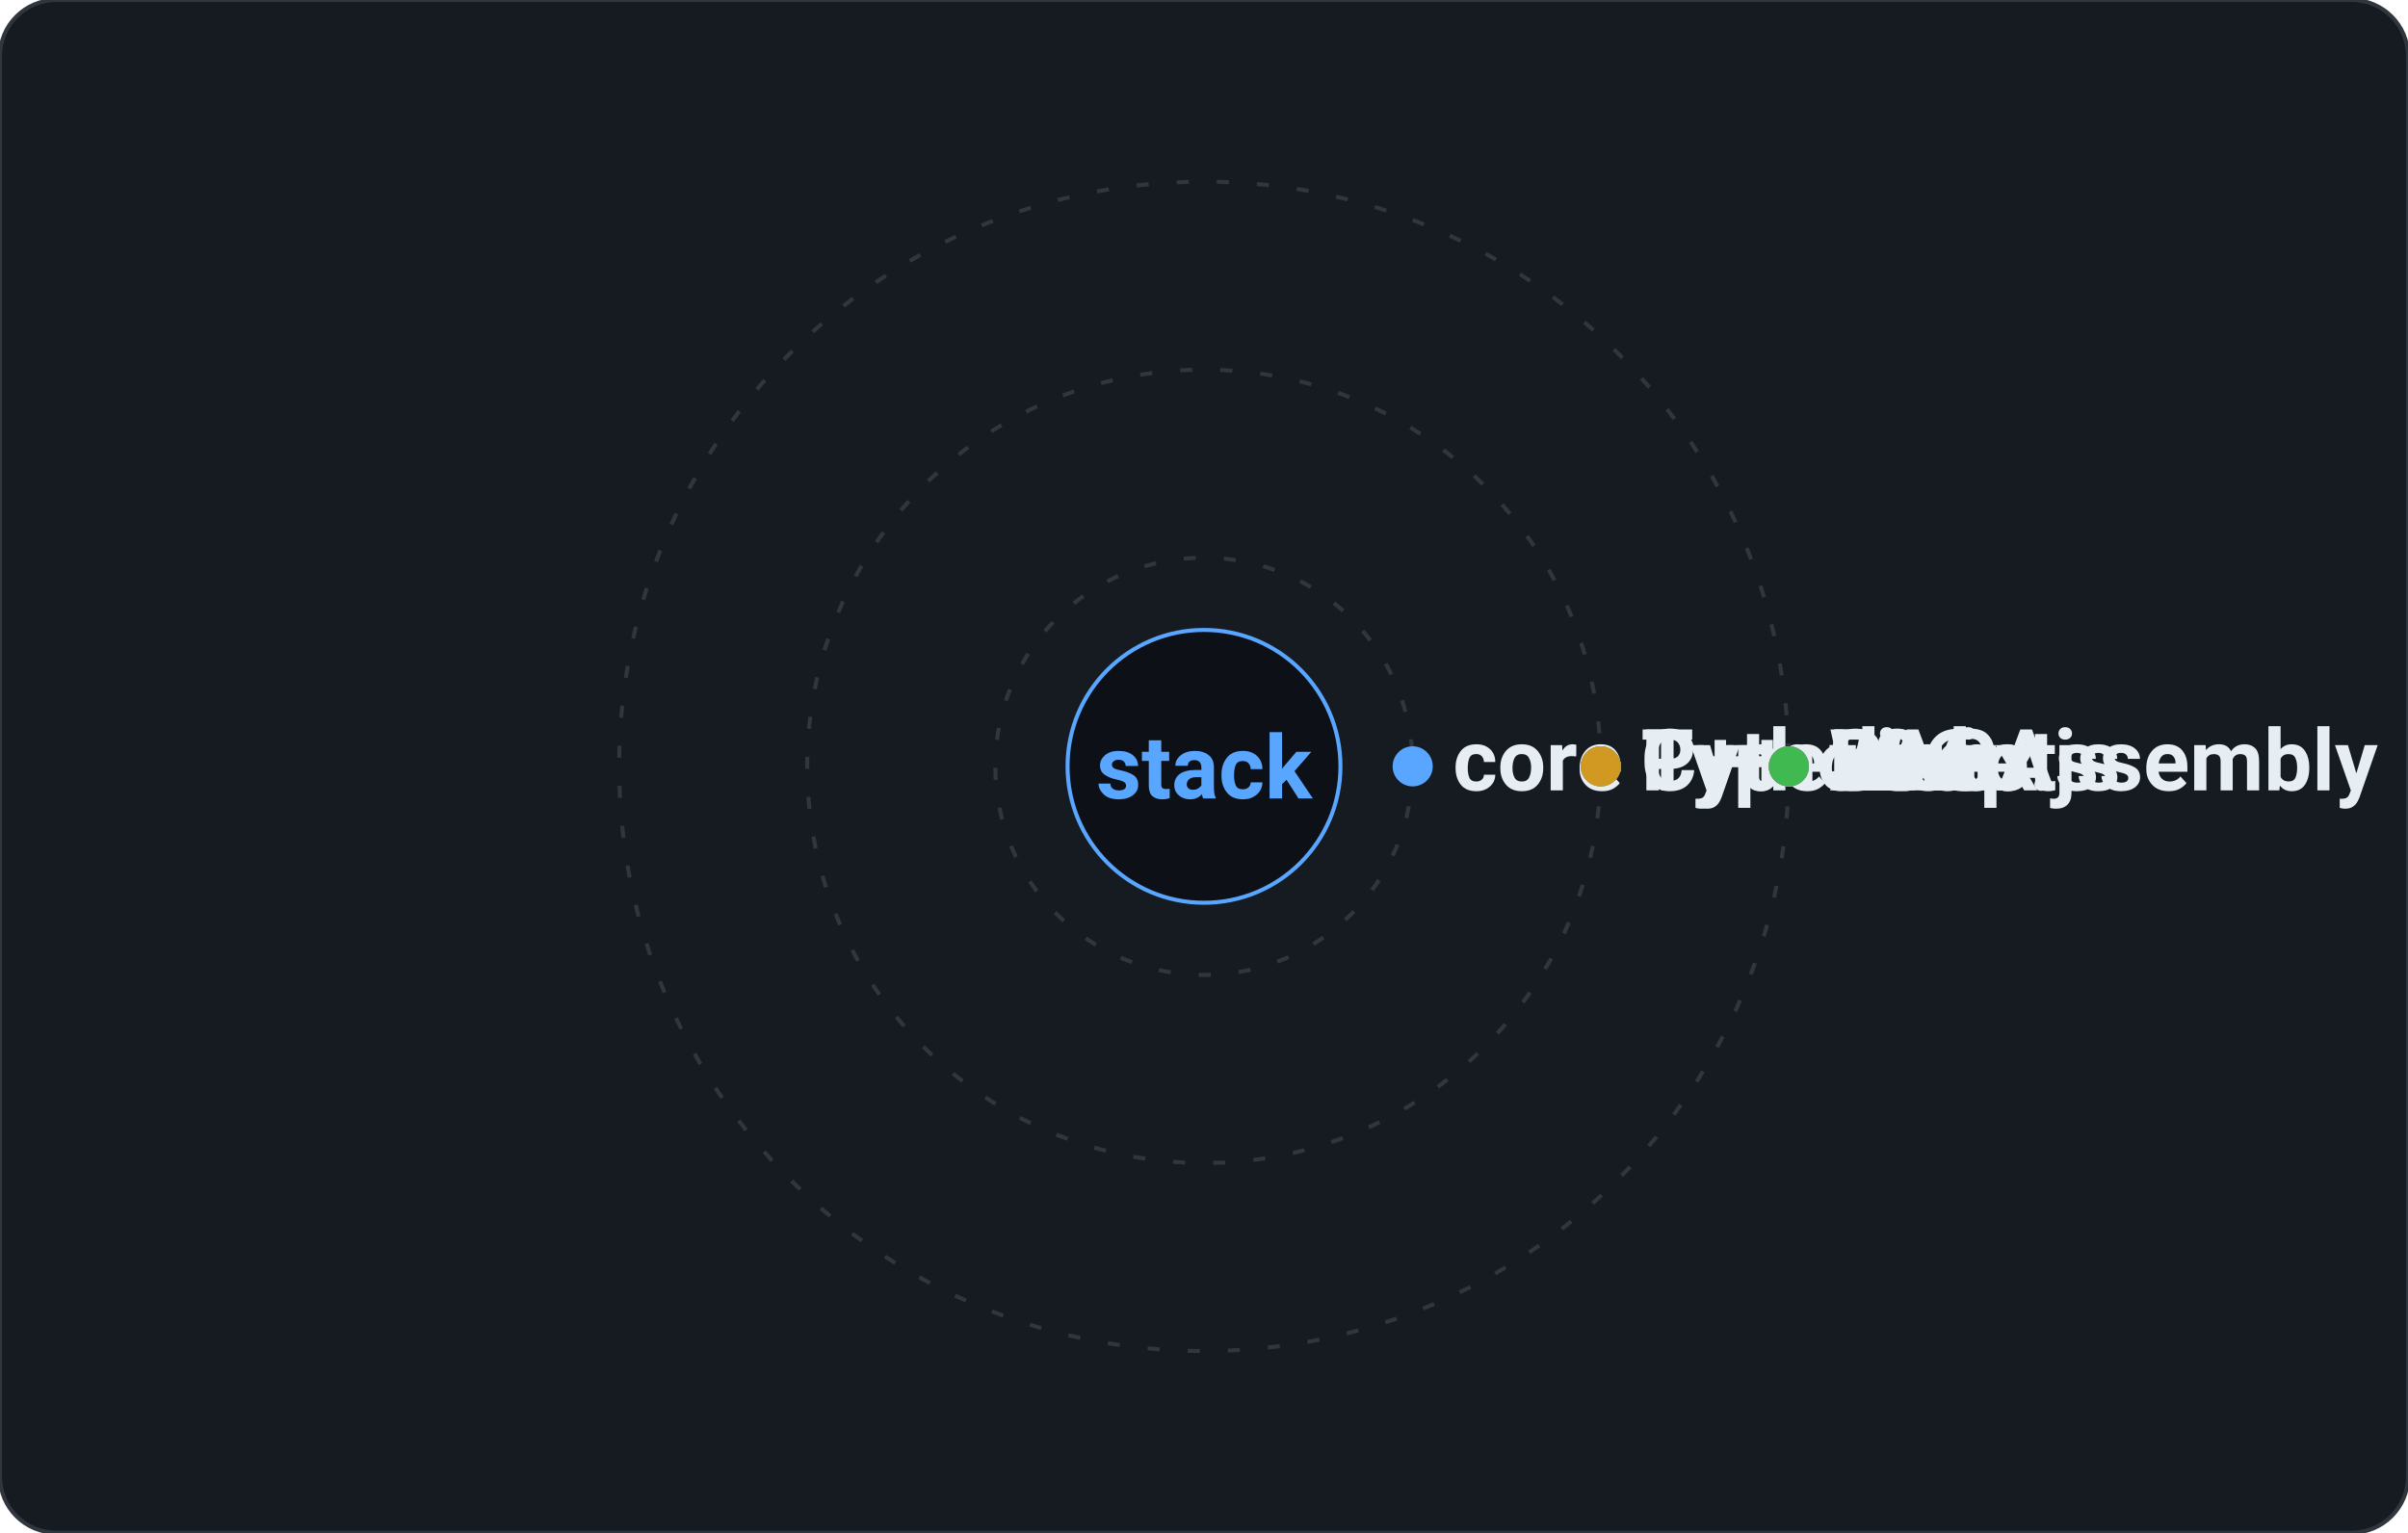
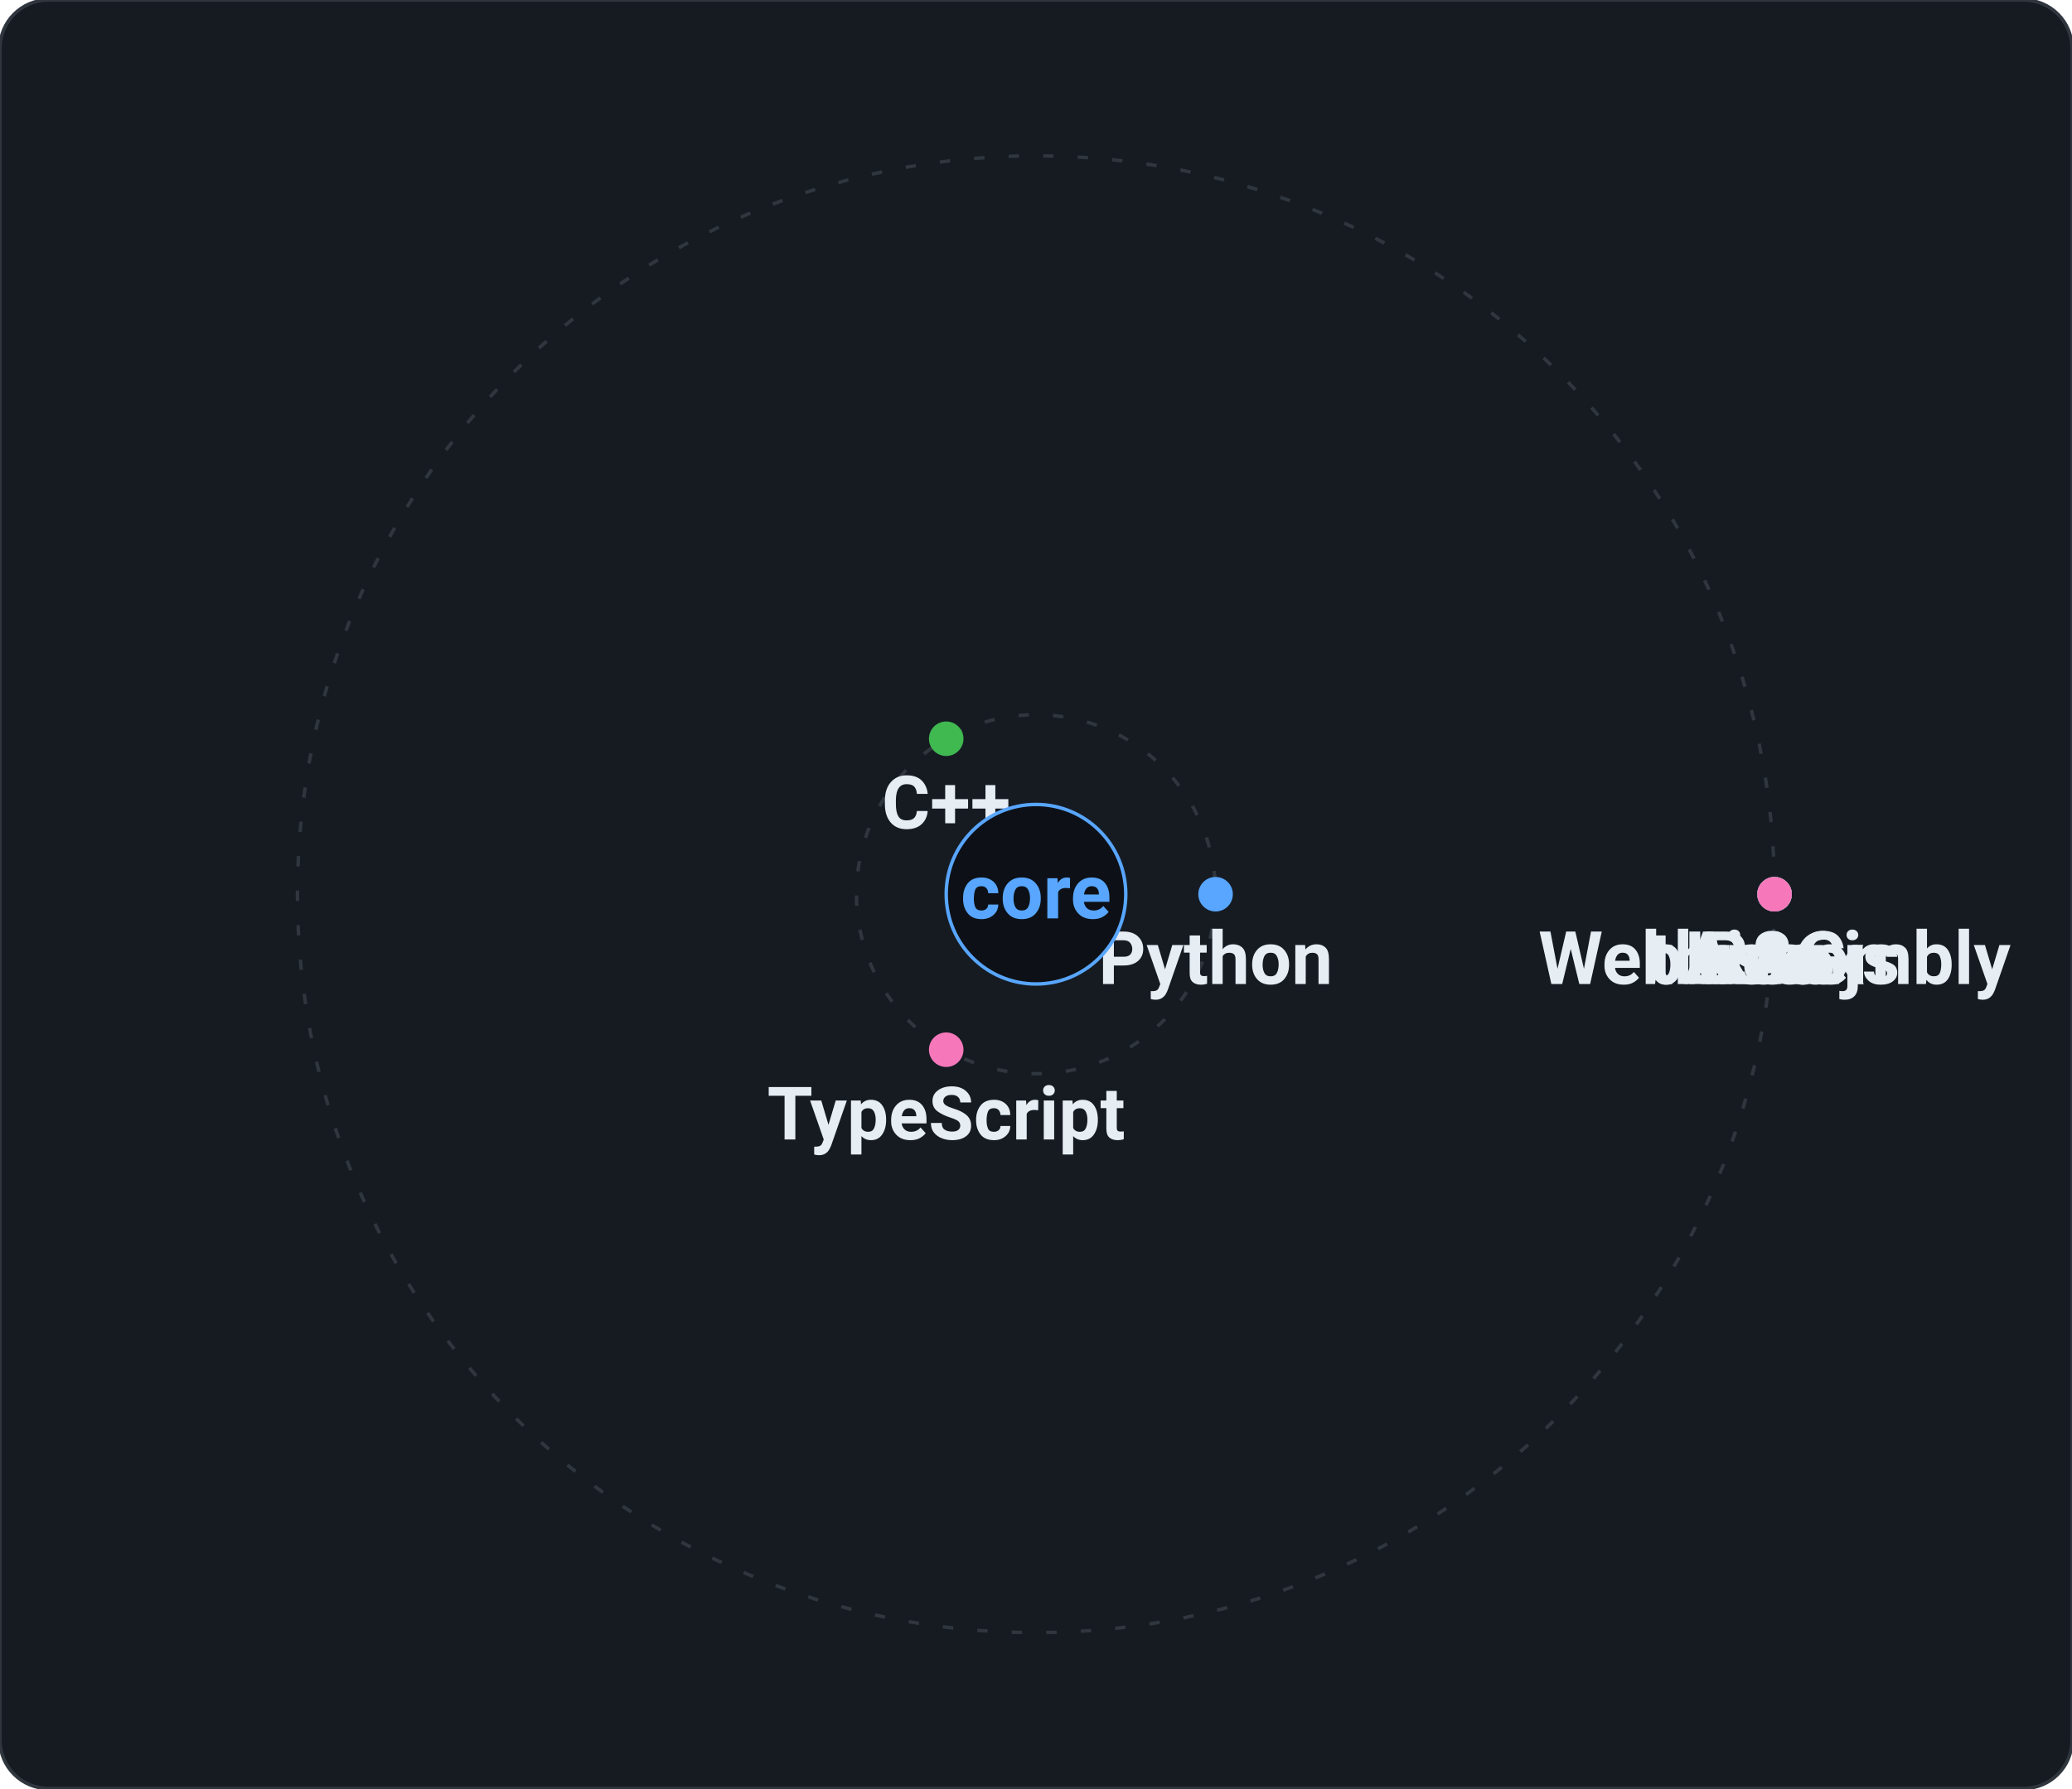
- <svg xmlns="http://www.w3.org/2000/svg" viewBox="0 0 600 382" width="600" height="382" role="img" aria-label="Concentric rings of technologies orbiting a centre labelled stack: core; Python, TypeScript, C++; Linux, WebAssembly, three.js, RAG, x86">
-   <rect width="600" height="382" rx="14" fill="#161b22" stroke="#30363d" />
-   <circle cx="300.0" cy="191.0" r="52.0" fill="none" stroke="#30363d" stroke-dasharray="3 7" />
-   <g transform="rotate(0.0 300.0 191.0)">
-     <g transform="translate(352.0 191.0)">
+ <svg xmlns="http://www.w3.org/2000/svg" viewBox="0 0 600 518" width="600" height="518" role="img" aria-label="Concentric rings of technologies orbiting a centre labelled stack: Python, TypeScript, C++; Linux, WebAssembly, three.js, RAG, x86">
+   <rect width="600" height="518" rx="14" fill="#161b22" stroke="#30363d" />
+   <circle cx="300.0" cy="259.0" r="52.0" fill="none" stroke="#30363d" stroke-dasharray="3 7" />
+   <g transform="rotate(0.0 300.0 259.0)">
+     <g transform="translate(352.0 259.0)">
      <circle r="5" fill="#58a6ff" />
      <g transform="rotate(-0.0)">
-         <text x="10" y="6" font-family="ui-sans-serif, system-ui, -apple-system, 'Segoe UI', Roboto, sans-serif" font-size="21.359" font-weight="600" fill="#e6edf3">core</text>
+         <text x="0" y="26" font-family="ui-sans-serif, system-ui, -apple-system, 'Segoe UI', Roboto, sans-serif" font-size="21.359" font-weight="600" fill="#e6edf3" text-anchor="middle">Python</text>
      </g>
    </g>
  </g>
-   <circle cx="300.0" cy="191.0" r="98.864" fill="none" stroke="#30363d" stroke-dasharray="3 7" />
+   <g transform="rotate(120.0 300.0 259.0)">
+     <g transform="translate(352.0 259.0)">
+       <circle r="5" fill="#f778ba" />
+       <g transform="rotate(-120.0)">
+         <text x="0" y="26" font-family="ui-sans-serif, system-ui, -apple-system, 'Segoe UI', Roboto, sans-serif" font-size="21.359" font-weight="600" fill="#e6edf3" text-anchor="middle">TypeScript</text>
+       </g>
+     </g>
+   </g>
+   <g transform="rotate(240.0 300.0 259.0)">
+     <g transform="translate(352.0 259.0)">
+       <circle r="5" fill="#3fb950" />
+       <g transform="rotate(-240.0)">
+         <text x="0" y="26" font-family="ui-sans-serif, system-ui, -apple-system, 'Segoe UI', Roboto, sans-serif" font-size="21.359" font-weight="600" fill="#e6edf3" text-anchor="middle">C++</text>
+       </g>
+     </g>
+   </g>
+   <circle cx="300.0" cy="259.0" r="213.864" fill="none" stroke="#30363d" stroke-dasharray="3 7" />
  <g>
-     <animateTransform attributeName="transform" type="rotate" from="0.0 300.0 191.0" to="360.0 300.0 191.0" dur="35s" repeatCount="indefinite" />
-     <g transform="translate(398.8641 191.0)">
+     <animateTransform attributeName="transform" type="rotate" from="0.0 300.0 259.0" to="360.0 300.0 259.0" dur="35s" repeatCount="indefinite" />
+     <g transform="translate(513.8641 259.0)">
      <circle r="5" fill="#f778ba" />
      <g>
        <animateTransform attributeName="transform" type="rotate" from="-0.0 0 0" to="-360.0 0 0" dur="35s" repeatCount="indefinite" />
-         <text x="10" y="6" font-family="ui-sans-serif, system-ui, -apple-system, 'Segoe UI', Roboto, sans-serif" font-size="21.359" font-weight="600" fill="#e6edf3">Python</text>
+         <text x="0" y="26" font-family="ui-sans-serif, system-ui, -apple-system, 'Segoe UI', Roboto, sans-serif" font-size="21.359" font-weight="600" fill="#e6edf3" text-anchor="middle">Linux</text>
      </g>
    </g>
  </g>
  <g>
-     <animateTransform attributeName="transform" type="rotate" from="120.0 300.0 191.0" to="480.0 300.0 191.0" dur="35s" repeatCount="indefinite" />
-     <g transform="translate(398.8641 191.0)">
+     <animateTransform attributeName="transform" type="rotate" from="72.0 300.0 259.0" to="432.0 300.0 259.0" dur="35s" repeatCount="indefinite" />
+     <g transform="translate(513.8641 259.0)">
      <circle r="5" fill="#3fb950" />
      <g>
-         <animateTransform attributeName="transform" type="rotate" from="-120.0 0 0" to="-480.0 0 0" dur="35s" repeatCount="indefinite" />
-         <text x="10" y="6" font-family="ui-sans-serif, system-ui, -apple-system, 'Segoe UI', Roboto, sans-serif" font-size="21.359" font-weight="600" fill="#e6edf3">TypeScript</text>
+         <animateTransform attributeName="transform" type="rotate" from="-72.0 0 0" to="-432.0 0 0" dur="35s" repeatCount="indefinite" />
+         <text x="0" y="26" font-family="ui-sans-serif, system-ui, -apple-system, 'Segoe UI', Roboto, sans-serif" font-size="21.359" font-weight="600" fill="#e6edf3" text-anchor="middle">WebAssembly</text>
      </g>
    </g>
  </g>
  <g>
-     <animateTransform attributeName="transform" type="rotate" from="240.0 300.0 191.0" to="600.0 300.0 191.0" dur="35s" repeatCount="indefinite" />
-     <g transform="translate(398.8641 191.0)">
+     <animateTransform attributeName="transform" type="rotate" from="144.0 300.0 259.0" to="504.0 300.0 259.0" dur="35s" repeatCount="indefinite" />
+     <g transform="translate(513.8641 259.0)">
      <circle r="5" fill="#d29922" />
      <g>
-         <animateTransform attributeName="transform" type="rotate" from="-240.0 0 0" to="-600.0 0 0" dur="35s" repeatCount="indefinite" />
-         <text x="10" y="6" font-family="ui-sans-serif, system-ui, -apple-system, 'Segoe UI', Roboto, sans-serif" font-size="21.359" font-weight="600" fill="#e6edf3">C++</text>
-       </g>
-     </g>
-   </g>
-   <circle cx="300.0" cy="191.0" r="145.728" fill="none" stroke="#30363d" stroke-dasharray="3 7" />
-   <g>
-     <animateTransform attributeName="transform" type="rotate" from="0.0 300.0 191.0" to="360.0 300.0 191.0" dur="44s" repeatCount="indefinite" />
-     <g transform="translate(445.7282 191.0)">
-       <circle r="5" fill="#3fb950" />
-       <g>
-         <animateTransform attributeName="transform" type="rotate" from="-0.0 0 0" to="-360.0 0 0" dur="44s" repeatCount="indefinite" />
-         <text x="10" y="6" font-family="ui-sans-serif, system-ui, -apple-system, 'Segoe UI', Roboto, sans-serif" font-size="21.359" font-weight="600" fill="#e6edf3">Linux</text>
+         <animateTransform attributeName="transform" type="rotate" from="-144.0 0 0" to="-504.0 0 0" dur="35s" repeatCount="indefinite" />
+         <text x="0" y="26" font-family="ui-sans-serif, system-ui, -apple-system, 'Segoe UI', Roboto, sans-serif" font-size="21.359" font-weight="600" fill="#e6edf3" text-anchor="middle">three.js</text>
      </g>
    </g>
  </g>
  <g>
-     <animateTransform attributeName="transform" type="rotate" from="72.0 300.0 191.0" to="432.0 300.0 191.0" dur="44s" repeatCount="indefinite" />
-     <g transform="translate(445.7282 191.0)">
-       <circle r="5" fill="#d29922" />
+     <animateTransform attributeName="transform" type="rotate" from="216.0 300.0 259.0" to="576.0 300.0 259.0" dur="35s" repeatCount="indefinite" />
+     <g transform="translate(513.8641 259.0)">
+       <circle r="5" fill="#58a6ff" />
      <g>
-         <animateTransform attributeName="transform" type="rotate" from="-72.0 0 0" to="-432.0 0 0" dur="44s" repeatCount="indefinite" />
-         <text x="10" y="6" font-family="ui-sans-serif, system-ui, -apple-system, 'Segoe UI', Roboto, sans-serif" font-size="21.359" font-weight="600" fill="#e6edf3">WebAssembly</text>
+         <animateTransform attributeName="transform" type="rotate" from="-216.0 0 0" to="-576.0 0 0" dur="35s" repeatCount="indefinite" />
+         <text x="0" y="26" font-family="ui-sans-serif, system-ui, -apple-system, 'Segoe UI', Roboto, sans-serif" font-size="21.359" font-weight="600" fill="#e6edf3" text-anchor="middle">RAG</text>
      </g>
    </g>
  </g>
  <g>
-     <animateTransform attributeName="transform" type="rotate" from="144.0 300.0 191.0" to="504.0 300.0 191.0" dur="44s" repeatCount="indefinite" />
-     <g transform="translate(445.7282 191.0)">
-       <circle r="5" fill="#58a6ff" />
+     <animateTransform attributeName="transform" type="rotate" from="288.0 300.0 259.0" to="648.0 300.0 259.0" dur="35s" repeatCount="indefinite" />
+     <g transform="translate(513.8641 259.0)">
+       <circle r="5" fill="#f778ba" />
      <g>
-         <animateTransform attributeName="transform" type="rotate" from="-144.0 0 0" to="-504.0 0 0" dur="44s" repeatCount="indefinite" />
-         <text x="10" y="6" font-family="ui-sans-serif, system-ui, -apple-system, 'Segoe UI', Roboto, sans-serif" font-size="21.359" font-weight="600" fill="#e6edf3">three.js</text>
+         <animateTransform attributeName="transform" type="rotate" from="-288.0 0 0" to="-648.0 0 0" dur="35s" repeatCount="indefinite" />
+         <text x="0" y="26" font-family="ui-sans-serif, system-ui, -apple-system, 'Segoe UI', Roboto, sans-serif" font-size="21.359" font-weight="600" fill="#e6edf3" text-anchor="middle">x86</text>
      </g>
    </g>
  </g>
-   <g>
-     <animateTransform attributeName="transform" type="rotate" from="216.0 300.0 191.0" to="576.0 300.0 191.0" dur="44s" repeatCount="indefinite" />
-     <g transform="translate(445.7282 191.0)">
-       <circle r="5" fill="#f778ba" />
-       <g>
-         <animateTransform attributeName="transform" type="rotate" from="-216.0 0 0" to="-576.0 0 0" dur="44s" repeatCount="indefinite" />
-         <text x="10" y="6" font-family="ui-sans-serif, system-ui, -apple-system, 'Segoe UI', Roboto, sans-serif" font-size="21.359" font-weight="600" fill="#e6edf3">RAG</text>
-       </g>
-     </g>
-   </g>
-   <g>
-     <animateTransform attributeName="transform" type="rotate" from="288.0 300.0 191.0" to="648.0 300.0 191.0" dur="44s" repeatCount="indefinite" />
-     <g transform="translate(445.7282 191.0)">
-       <circle r="5" fill="#3fb950" />
-       <g>
-         <animateTransform attributeName="transform" type="rotate" from="-288.0 0 0" to="-648.0 0 0" dur="44s" repeatCount="indefinite" />
-         <text x="10" y="6" font-family="ui-sans-serif, system-ui, -apple-system, 'Segoe UI', Roboto, sans-serif" font-size="21.359" font-weight="600" fill="#e6edf3">x86</text>
-       </g>
-     </g>
-   </g>
-   <circle cx="300.0" cy="191.0" r="34" fill="#0d1117" stroke="#58a6ff" />
-   <text x="300.0" y="199.0" font-family="ui-sans-serif, system-ui, -apple-system, 'Segoe UI', Roboto, sans-serif" font-size="22" font-weight="700" fill="#58a6ff" text-anchor="middle">stack</text>
+   <circle cx="300.0" cy="259.0" r="26" fill="#0d1117" stroke="#58a6ff" />
+   <text x="300.0" y="266.0" font-family="ui-sans-serif, system-ui, -apple-system, 'Segoe UI', Roboto, sans-serif" font-size="22" font-weight="700" fill="#58a6ff" text-anchor="middle">core</text>
</svg>
